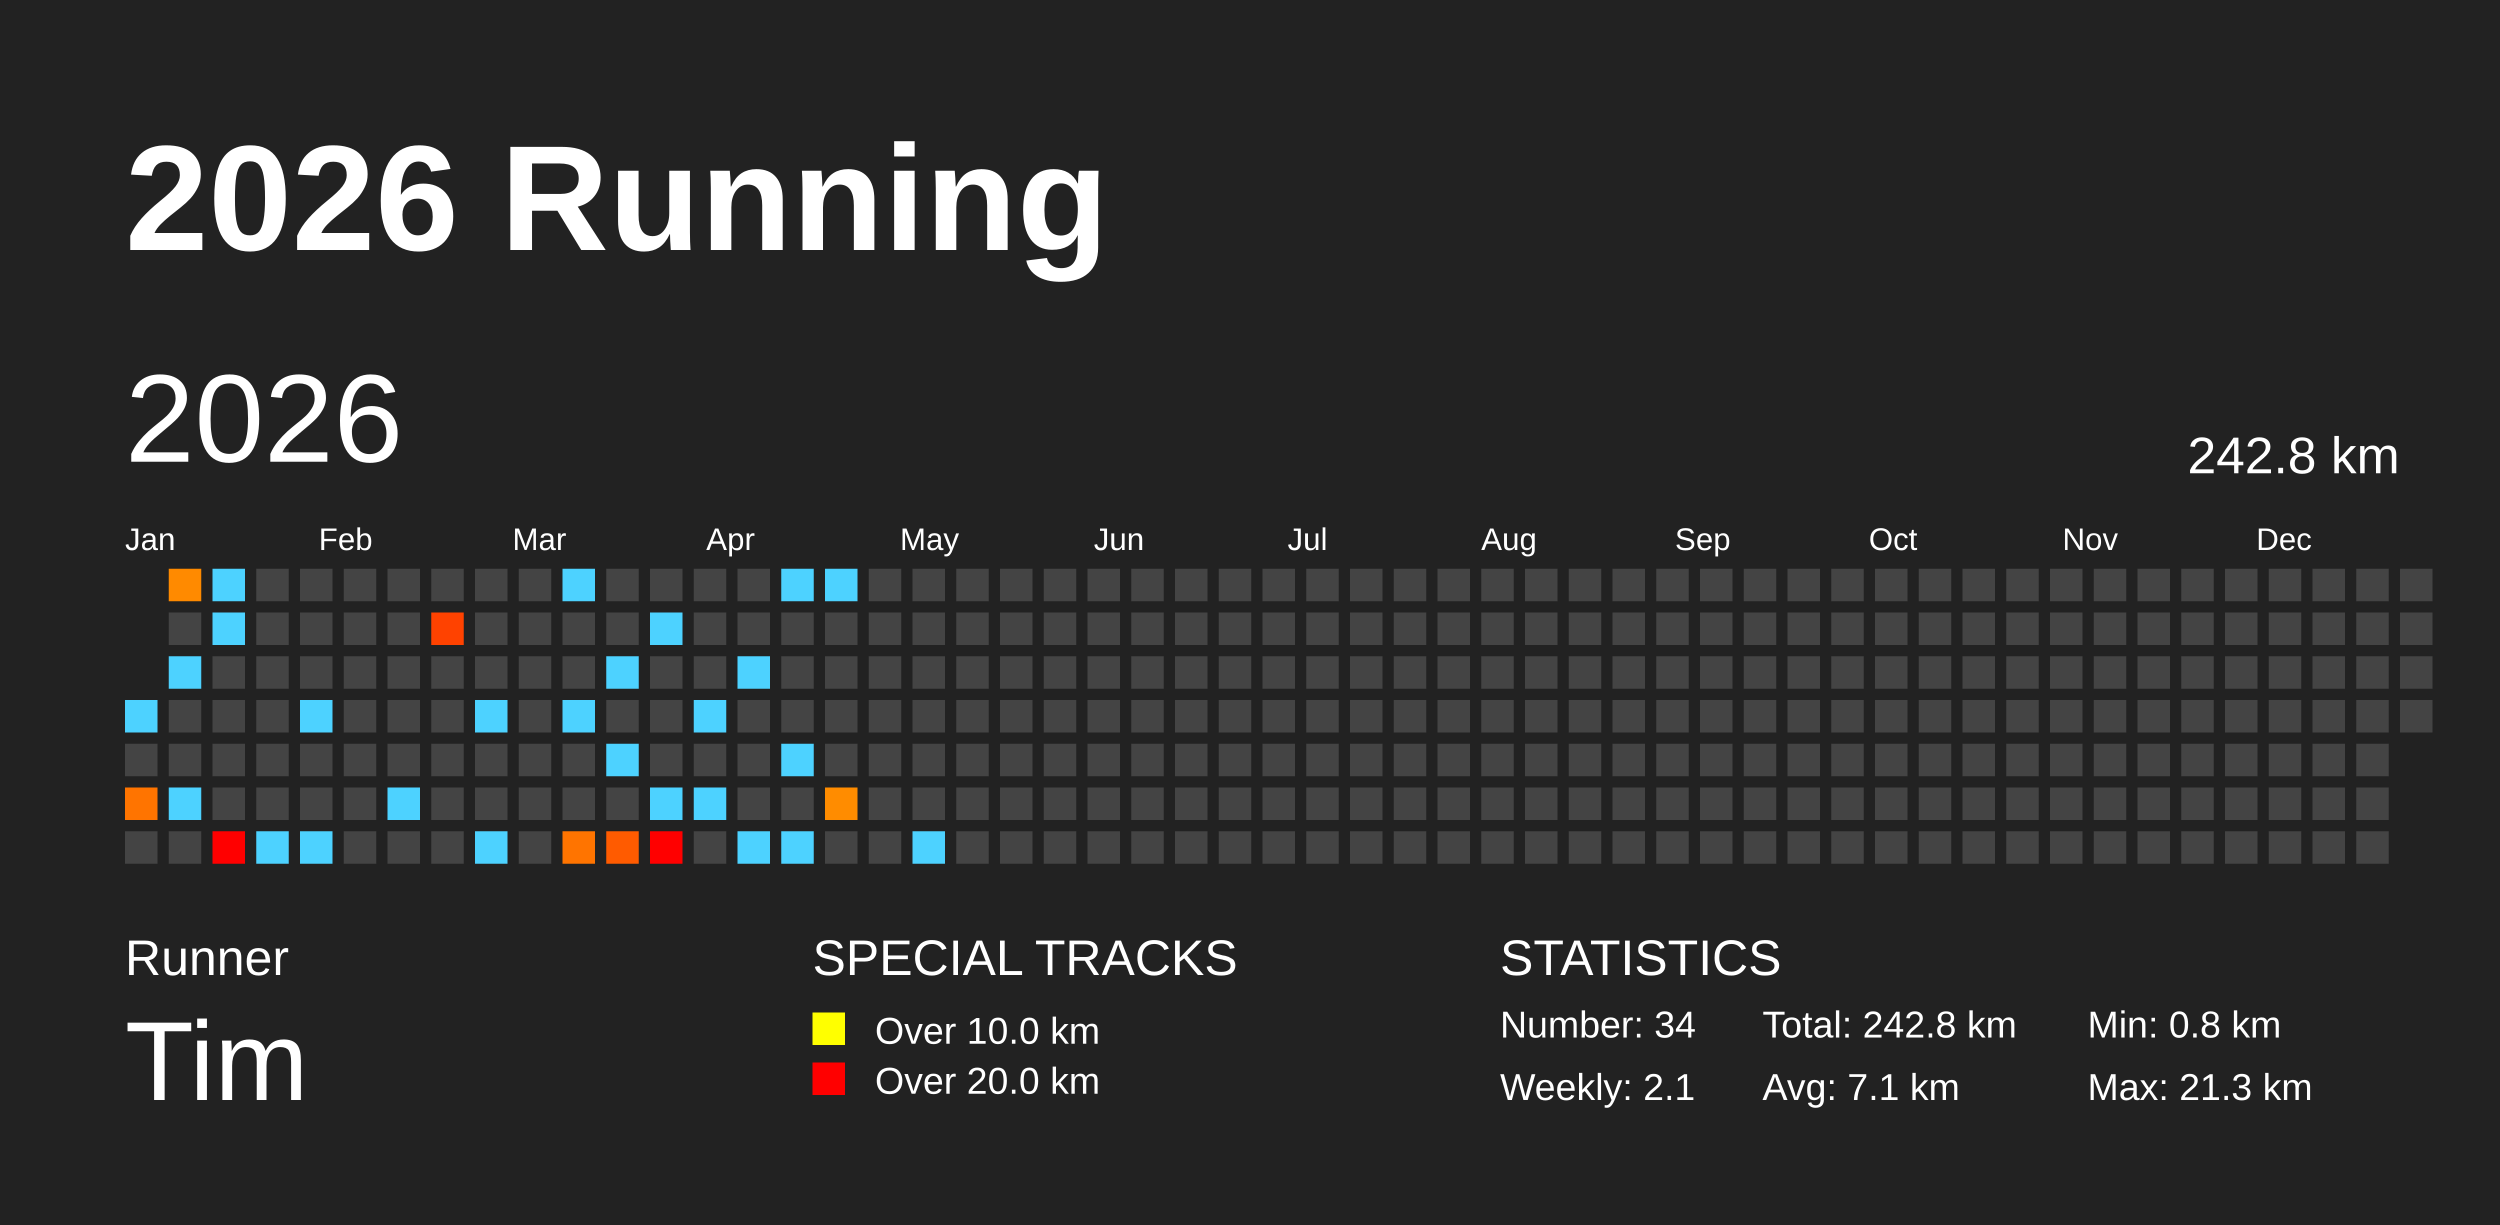
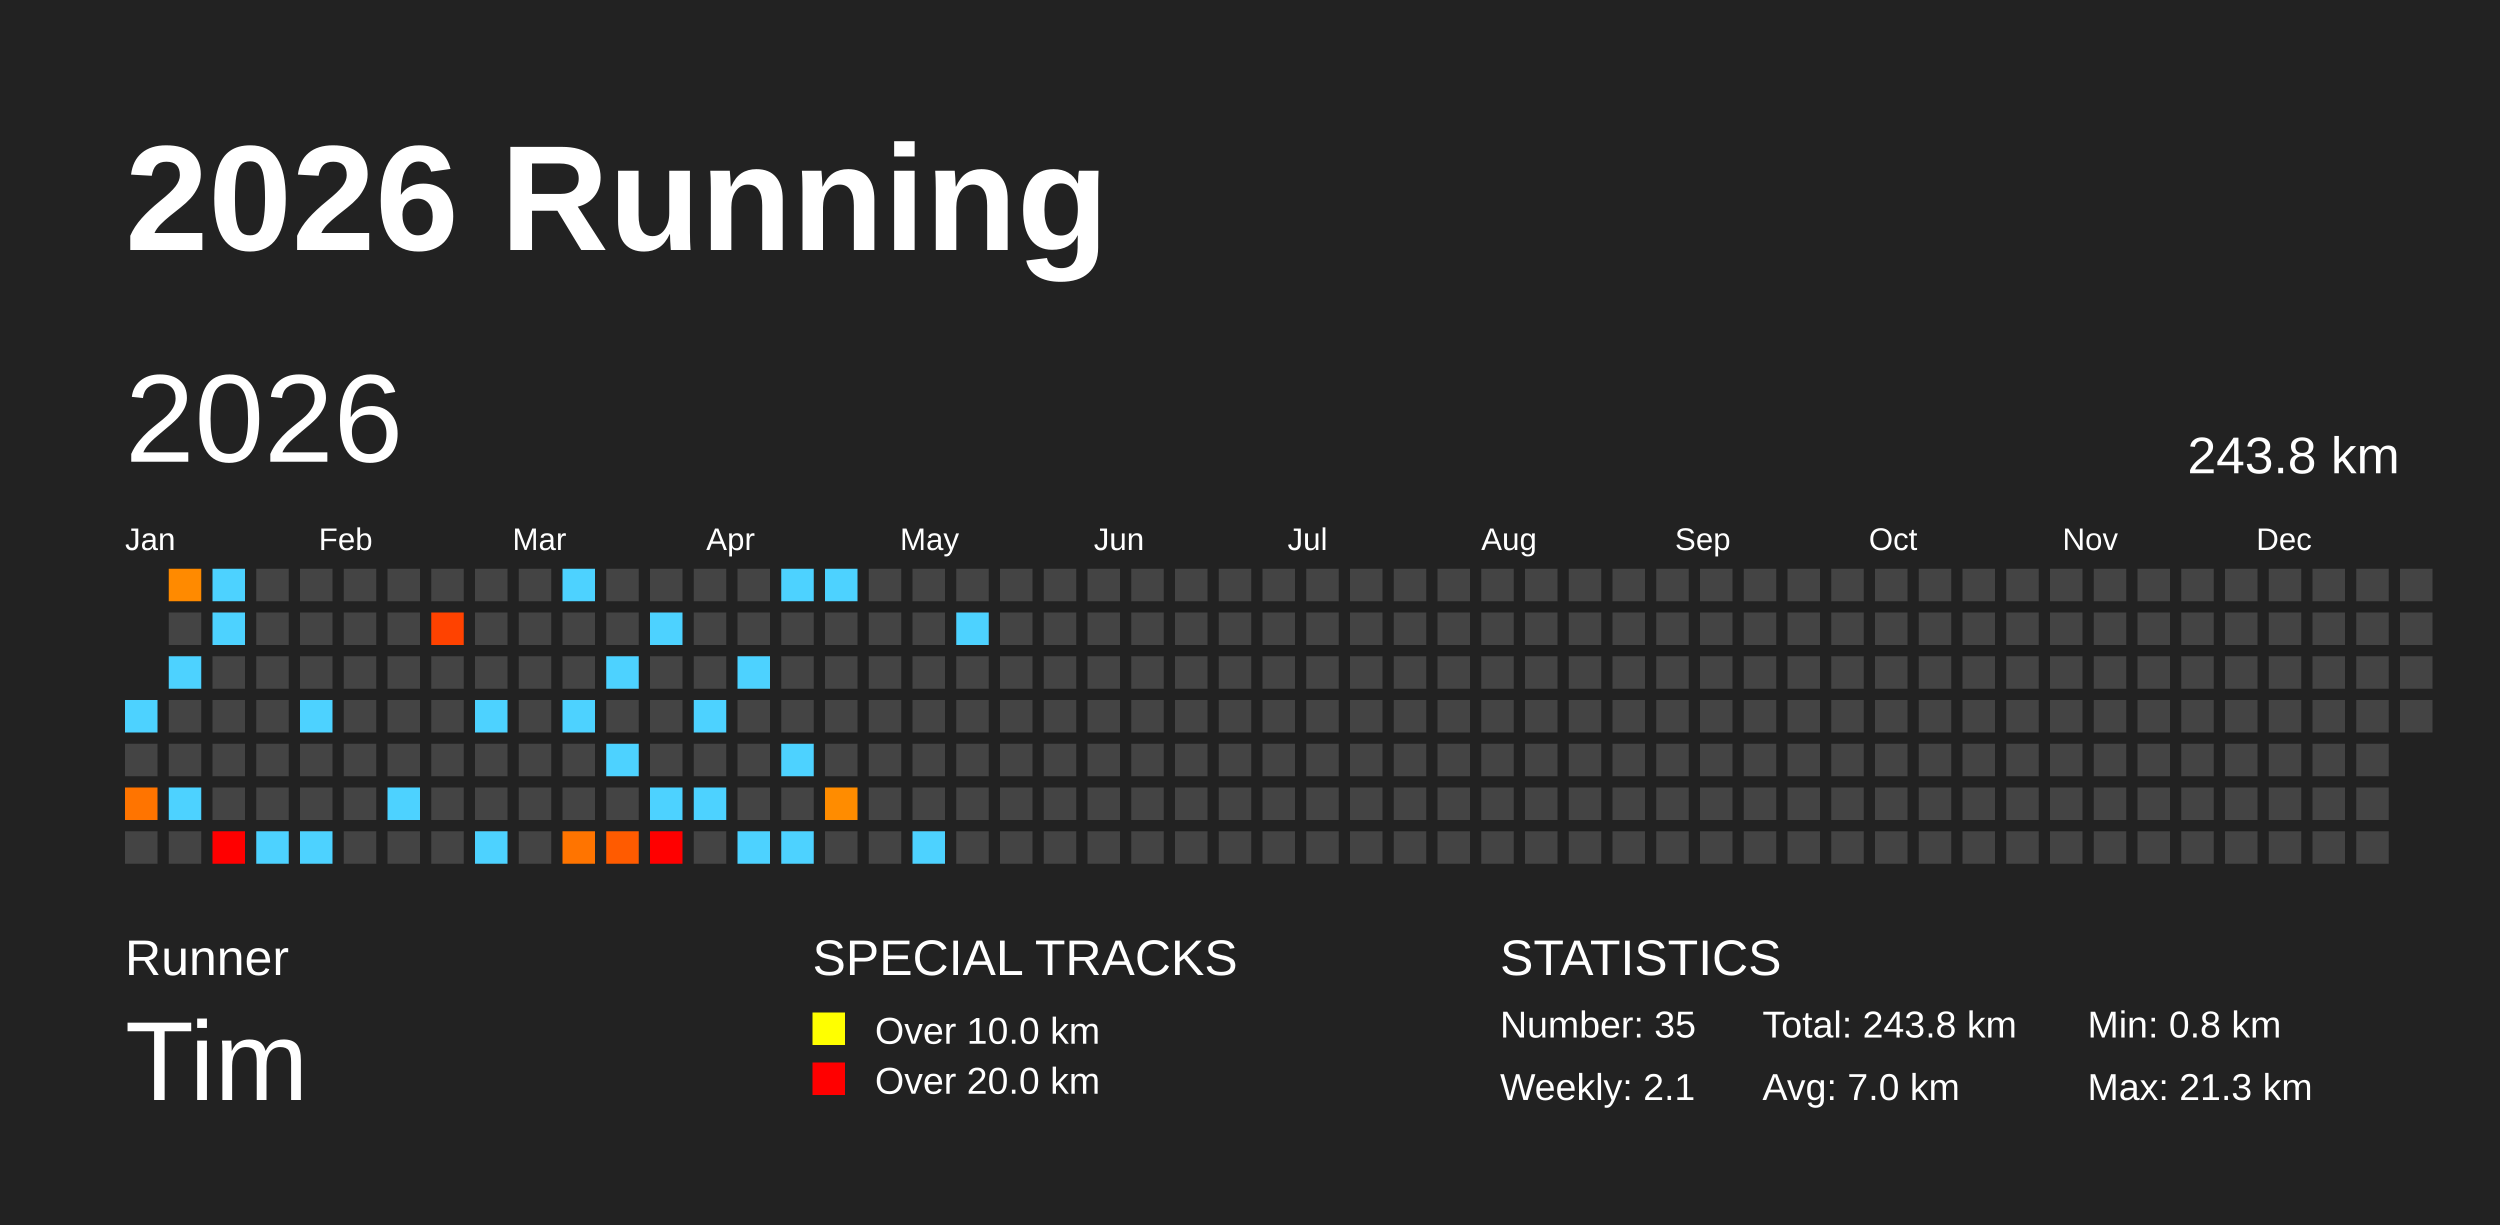
<svg xmlns="http://www.w3.org/2000/svg" baseProfile="full" height="98mm" version="1.1" viewBox="0,0,200,98" width="200mm">
  <defs />
  <rect fill="#222222" height="98" width="200" x="0" y="0" />
  <text fill="#FFFFFF" style="font-size:12px; font-family:Arial; font-weight:bold;" x="10" y="20">2026 Running</text>
  <text fill="#FFFFFF" style="font-size:4px; font-family:Arial" x="10" y="78">Runner</text>
  <text fill="#FFFFFF" style="font-size:9px; font-family:Arial" x="10" y="88">Tim</text>
  <text fill="#FFFFFF" style="font-size:4px; font-family:Arial" x="65" y="78">SPECIAL TRACKS</text>
  <rect fill="yellow" height="2.6" width="2.6" x="65" y="81" />
  <text fill="#FFFFFF" style="font-size:3px; font-family:Arial" x="70" y="83.5">Over 10.0 km</text>
  <rect fill="red" height="2.6" width="2.6" x="65" y="85" />
  <text fill="#FFFFFF" style="font-size:3px; font-family:Arial" x="70" y="87.5">Over 20.0 km</text>
  <text fill="#FFFFFF" style="font-size:4px; font-family:Arial" x="120" y="78">STATISTICS</text>
-   <text fill="#FFFFFF" style="font-size:3px; font-family:Arial" x="120" y="83">Number: 34</text>
+   <text fill="#FFFFFF" style="font-size:3px; font-family:Arial" x="120" y="83">Number: 35</text>
  <text fill="#FFFFFF" style="font-size:3px; font-family:Arial" x="120" y="88">Weekly: 2.1</text>
-   <text fill="#FFFFFF" style="font-size:3px; font-family:Arial" x="141" y="83">Total: 242.8 km</text>
-   <text fill="#FFFFFF" style="font-size:3px; font-family:Arial" x="141" y="88">Avg: 7.1 km</text>
+   <text fill="#FFFFFF" style="font-size:3px; font-family:Arial" x="141" y="83">Total: 243.8 km</text>
+   <text fill="#FFFFFF" style="font-size:3px; font-family:Arial" x="141" y="88">Avg: 7.0 km</text>
  <text fill="#FFFFFF" style="font-size:3px; font-family:Arial" x="167" y="83">Min: 0.8 km</text>
  <text fill="#FFFFFF" style="font-size:3px; font-family:Arial" x="167" y="88">Max: 21.3 km</text>
  <text dominant-baseline="hanging" fill="#FFFFFF" style="font-size:10.0px; font-family:Arial;" x="10" y="30">2026</text>
-   <text dominant-baseline="hanging" fill="#FFFFFF" style="font-size:4.125px; font-family:Arial;" x="175" y="35">242.8 km</text>
+   <text dominant-baseline="hanging" fill="#FFFFFF" style="font-size:4.125px; font-family:Arial;" x="175" y="35">243.8 km</text>
  <text fill="#FFFFFF" style="font-size:2.5px; font-family:Arial" x="10.0" y="44">Jan</text>
  <text fill="#FFFFFF" style="font-size:2.5px; font-family:Arial" x="25.5" y="44">Feb</text>
  <text fill="#FFFFFF" style="font-size:2.5px; font-family:Arial" x="41.0" y="44">Mar</text>
  <text fill="#FFFFFF" style="font-size:2.5px; font-family:Arial" x="56.5" y="44">Apr</text>
  <text fill="#FFFFFF" style="font-size:2.5px; font-family:Arial" x="72.0" y="44">May</text>
  <text fill="#FFFFFF" style="font-size:2.5px; font-family:Arial" x="87.5" y="44">Jun</text>
  <text fill="#FFFFFF" style="font-size:2.5px; font-family:Arial" x="103.0" y="44">Jul</text>
  <text fill="#FFFFFF" style="font-size:2.5px; font-family:Arial" x="118.5" y="44">Aug</text>
  <text fill="#FFFFFF" style="font-size:2.5px; font-family:Arial" x="134.0" y="44">Sep</text>
  <text fill="#FFFFFF" style="font-size:2.5px; font-family:Arial" x="149.5" y="44">Oct</text>
  <text fill="#FFFFFF" style="font-size:2.5px; font-family:Arial" x="165.0" y="44">Nov</text>
  <text fill="#FFFFFF" style="font-size:2.5px; font-family:Arial" x="180.5" y="44">Dec</text>
  <rect fill="#4dd2ff" height="2.6" width="2.6" x="10.0" y="56.0" />
  <rect fill="#444444" height="2.6" width="2.6" x="10.0" y="59.5" />
  <rect fill="#ff7400" height="2.6" width="2.6" x="10.0" y="63.0" />
  <rect fill="#444444" height="2.6" width="2.6" x="10.0" y="66.5" />
  <rect fill="#ff8a00" height="2.6" width="2.6" x="13.5" y="45.5" />
  <rect fill="#444444" height="2.6" width="2.6" x="13.5" y="49.0" />
  <rect fill="#4dd2ff" height="2.6" width="2.6" x="13.5" y="52.5" />
  <rect fill="#444444" height="2.6" width="2.6" x="13.5" y="56.0" />
  <rect fill="#444444" height="2.6" width="2.6" x="13.5" y="59.5" />
  <rect fill="#4dd2ff" height="2.6" width="2.6" x="13.5" y="63.0" />
  <rect fill="#444444" height="2.6" width="2.6" x="13.5" y="66.5" />
  <rect fill="#4dd2ff" height="2.6" width="2.6" x="17.0" y="45.5" />
  <rect fill="#4dd2ff" height="2.6" width="2.6" x="17.0" y="49.0" />
  <rect fill="#444444" height="2.6" width="2.6" x="17.0" y="52.5" />
  <rect fill="#444444" height="2.6" width="2.6" x="17.0" y="56.0" />
  <rect fill="#444444" height="2.6" width="2.6" x="17.0" y="59.5" />
  <rect fill="#444444" height="2.6" width="2.6" x="17.0" y="63.0" />
  <rect fill="red" height="2.6" width="2.6" x="17.0" y="66.5" />
  <rect fill="#444444" height="2.6" width="2.6" x="20.5" y="45.5" />
  <rect fill="#444444" height="2.6" width="2.6" x="20.5" y="49.0" />
  <rect fill="#444444" height="2.6" width="2.6" x="20.5" y="52.5" />
  <rect fill="#444444" height="2.6" width="2.6" x="20.5" y="56.0" />
  <rect fill="#444444" height="2.6" width="2.6" x="20.5" y="59.5" />
  <rect fill="#444444" height="2.6" width="2.6" x="20.5" y="63.0" />
  <rect fill="#4dd2ff" height="2.6" width="2.6" x="20.5" y="66.5" />
  <rect fill="#444444" height="2.6" width="2.6" x="24.0" y="45.5" />
  <rect fill="#444444" height="2.6" width="2.6" x="24.0" y="49.0" />
  <rect fill="#444444" height="2.6" width="2.6" x="24.0" y="52.5" />
  <rect fill="#4dd2ff" height="2.6" width="2.6" x="24.0" y="56.0" />
  <rect fill="#444444" height="2.6" width="2.6" x="24.0" y="59.5" />
  <rect fill="#444444" height="2.6" width="2.6" x="24.0" y="63.0" />
  <rect fill="#4dd2ff" height="2.6" width="2.6" x="24.0" y="66.5" />
  <rect fill="#444444" height="2.6" width="2.6" x="27.5" y="45.5" />
  <rect fill="#444444" height="2.6" width="2.6" x="27.5" y="49.0" />
  <rect fill="#444444" height="2.6" width="2.6" x="27.5" y="52.5" />
  <rect fill="#444444" height="2.6" width="2.6" x="27.5" y="56.0" />
  <rect fill="#444444" height="2.6" width="2.6" x="27.5" y="59.5" />
  <rect fill="#444444" height="2.6" width="2.6" x="27.5" y="63.0" />
  <rect fill="#444444" height="2.6" width="2.6" x="27.5" y="66.5" />
  <rect fill="#444444" height="2.6" width="2.6" x="31.0" y="45.5" />
  <rect fill="#444444" height="2.6" width="2.6" x="31.0" y="49.0" />
  <rect fill="#444444" height="2.6" width="2.6" x="31.0" y="52.5" />
  <rect fill="#444444" height="2.6" width="2.6" x="31.0" y="56.0" />
  <rect fill="#444444" height="2.6" width="2.6" x="31.0" y="59.5" />
  <rect fill="#4dd2ff" height="2.6" width="2.6" x="31.0" y="63.0" />
  <rect fill="#444444" height="2.6" width="2.6" x="31.0" y="66.5" />
  <rect fill="#444444" height="2.6" width="2.6" x="34.5" y="45.5" />
  <rect fill="#ff4200" height="2.6" width="2.6" x="34.5" y="49.0" />
  <rect fill="#444444" height="2.6" width="2.6" x="34.5" y="52.5" />
  <rect fill="#444444" height="2.6" width="2.6" x="34.5" y="56.0" />
  <rect fill="#444444" height="2.6" width="2.6" x="34.5" y="59.5" />
  <rect fill="#444444" height="2.6" width="2.6" x="34.5" y="63.0" />
  <rect fill="#444444" height="2.6" width="2.6" x="34.5" y="66.5" />
  <rect fill="#444444" height="2.6" width="2.6" x="38.0" y="45.5" />
  <rect fill="#444444" height="2.6" width="2.6" x="38.0" y="49.0" />
  <rect fill="#444444" height="2.6" width="2.6" x="38.0" y="52.5" />
  <rect fill="#4dd2ff" height="2.6" width="2.6" x="38.0" y="56.0" />
  <rect fill="#444444" height="2.6" width="2.6" x="38.0" y="59.5" />
  <rect fill="#444444" height="2.6" width="2.6" x="38.0" y="63.0" />
  <rect fill="#4dd2ff" height="2.6" width="2.6" x="38.0" y="66.5" />
  <rect fill="#444444" height="2.6" width="2.6" x="41.5" y="45.5" />
  <rect fill="#444444" height="2.6" width="2.6" x="41.5" y="49.0" />
  <rect fill="#444444" height="2.6" width="2.6" x="41.5" y="52.5" />
  <rect fill="#444444" height="2.6" width="2.6" x="41.5" y="56.0" />
  <rect fill="#444444" height="2.6" width="2.6" x="41.5" y="59.5" />
  <rect fill="#444444" height="2.6" width="2.6" x="41.5" y="63.0" />
  <rect fill="#444444" height="2.6" width="2.6" x="41.5" y="66.5" />
  <rect fill="#4dd2ff" height="2.6" width="2.6" x="45.0" y="45.5" />
  <rect fill="#444444" height="2.6" width="2.6" x="45.0" y="49.0" />
  <rect fill="#444444" height="2.6" width="2.6" x="45.0" y="52.5" />
  <rect fill="#4dd2ff" height="2.6" width="2.6" x="45.0" y="56.0" />
  <rect fill="#444444" height="2.6" width="2.6" x="45.0" y="59.5" />
  <rect fill="#444444" height="2.6" width="2.6" x="45.0" y="63.0" />
  <rect fill="#ff7400" height="2.6" width="2.6" x="45.0" y="66.5" />
  <rect fill="#444444" height="2.6" width="2.6" x="48.5" y="45.5" />
  <rect fill="#444444" height="2.6" width="2.6" x="48.5" y="49.0" />
  <rect fill="#4dd2ff" height="2.6" width="2.6" x="48.5" y="52.5" />
  <rect fill="#444444" height="2.6" width="2.6" x="48.5" y="56.0" />
  <rect fill="#4dd2ff" height="2.6" width="2.6" x="48.5" y="59.5" />
  <rect fill="#444444" height="2.6" width="2.6" x="48.5" y="63.0" />
  <rect fill="#ff5b00" height="2.6" width="2.6" x="48.5" y="66.5" />
  <rect fill="#444444" height="2.6" width="2.6" x="52.0" y="45.5" />
  <rect fill="#4dd2ff" height="2.6" width="2.6" x="52.0" y="49.0" />
  <rect fill="#444444" height="2.6" width="2.6" x="52.0" y="52.5" />
  <rect fill="#444444" height="2.6" width="2.6" x="52.0" y="56.0" />
  <rect fill="#444444" height="2.6" width="2.6" x="52.0" y="59.5" />
  <rect fill="#4dd2ff" height="2.6" width="2.6" x="52.0" y="63.0" />
  <rect fill="red" height="2.6" width="2.6" x="52.0" y="66.5" />
  <rect fill="#444444" height="2.6" width="2.6" x="55.5" y="45.5" />
  <rect fill="#444444" height="2.6" width="2.6" x="55.5" y="49.0" />
  <rect fill="#444444" height="2.6" width="2.6" x="55.5" y="52.5" />
  <rect fill="#4dd2ff" height="2.6" width="2.6" x="55.5" y="56.0" />
  <rect fill="#444444" height="2.6" width="2.6" x="55.5" y="59.5" />
  <rect fill="#4dd2ff" height="2.6" width="2.6" x="55.5" y="63.0" />
  <rect fill="#444444" height="2.6" width="2.6" x="55.5" y="66.5" />
  <rect fill="#444444" height="2.6" width="2.6" x="59.0" y="45.5" />
  <rect fill="#444444" height="2.6" width="2.6" x="59.0" y="49.0" />
  <rect fill="#4dd2ff" height="2.6" width="2.6" x="59.0" y="52.5" />
  <rect fill="#444444" height="2.6" width="2.6" x="59.0" y="56.0" />
  <rect fill="#444444" height="2.6" width="2.6" x="59.0" y="59.5" />
  <rect fill="#444444" height="2.6" width="2.6" x="59.0" y="63.0" />
  <rect fill="#4dd2ff" height="2.6" width="2.6" x="59.0" y="66.5" />
  <rect fill="#4dd2ff" height="2.6" width="2.6" x="62.5" y="45.5" />
  <rect fill="#444444" height="2.6" width="2.6" x="62.5" y="49.0" />
  <rect fill="#444444" height="2.6" width="2.6" x="62.5" y="52.5" />
  <rect fill="#444444" height="2.6" width="2.6" x="62.5" y="56.0" />
  <rect fill="#4dd2ff" height="2.6" width="2.6" x="62.5" y="59.5" />
  <rect fill="#444444" height="2.6" width="2.6" x="62.5" y="63.0" />
  <rect fill="#4dd2ff" height="2.6" width="2.6" x="62.5" y="66.5" />
  <rect fill="#4dd2ff" height="2.6" width="2.6" x="66.0" y="45.5" />
  <rect fill="#444444" height="2.6" width="2.6" x="66.0" y="49.0" />
  <rect fill="#444444" height="2.6" width="2.6" x="66.0" y="52.5" />
  <rect fill="#444444" height="2.6" width="2.6" x="66.0" y="56.0" />
  <rect fill="#444444" height="2.6" width="2.6" x="66.0" y="59.5" />
  <rect fill="#ff8c00" height="2.6" width="2.6" x="66.0" y="63.0" />
  <rect fill="#444444" height="2.6" width="2.6" x="66.0" y="66.5" />
  <rect fill="#444444" height="2.6" width="2.6" x="69.5" y="45.5" />
  <rect fill="#444444" height="2.6" width="2.6" x="69.5" y="49.0" />
  <rect fill="#444444" height="2.6" width="2.6" x="69.5" y="52.5" />
  <rect fill="#444444" height="2.6" width="2.6" x="69.5" y="56.0" />
  <rect fill="#444444" height="2.6" width="2.6" x="69.5" y="59.5" />
  <rect fill="#444444" height="2.6" width="2.6" x="69.5" y="63.0" />
  <rect fill="#444444" height="2.6" width="2.6" x="69.5" y="66.5" />
  <rect fill="#444444" height="2.6" width="2.6" x="73.0" y="45.5" />
  <rect fill="#444444" height="2.6" width="2.6" x="73.0" y="49.0" />
  <rect fill="#444444" height="2.6" width="2.6" x="73.0" y="52.5" />
  <rect fill="#444444" height="2.6" width="2.6" x="73.0" y="56.0" />
  <rect fill="#444444" height="2.6" width="2.6" x="73.0" y="59.5" />
  <rect fill="#444444" height="2.6" width="2.6" x="73.0" y="63.0" />
  <rect fill="#4dd2ff" height="2.6" width="2.6" x="73.0" y="66.5" />
  <rect fill="#444444" height="2.6" width="2.6" x="76.5" y="45.5" />
-   <rect fill="#444444" height="2.6" width="2.6" x="76.5" y="49.0" />
+   <rect fill="#4dd2ff" height="2.6" width="2.6" x="76.5" y="49.0" />
  <rect fill="#444444" height="2.6" width="2.6" x="76.5" y="52.5" />
  <rect fill="#444444" height="2.6" width="2.6" x="76.5" y="56.0" />
  <rect fill="#444444" height="2.6" width="2.6" x="76.5" y="59.5" />
  <rect fill="#444444" height="2.6" width="2.6" x="76.5" y="63.0" />
  <rect fill="#444444" height="2.6" width="2.6" x="76.5" y="66.5" />
  <rect fill="#444444" height="2.6" width="2.6" x="80.0" y="45.5" />
  <rect fill="#444444" height="2.6" width="2.6" x="80.0" y="49.0" />
  <rect fill="#444444" height="2.6" width="2.6" x="80.0" y="52.5" />
  <rect fill="#444444" height="2.6" width="2.6" x="80.0" y="56.0" />
  <rect fill="#444444" height="2.6" width="2.6" x="80.0" y="59.5" />
  <rect fill="#444444" height="2.6" width="2.6" x="80.0" y="63.0" />
  <rect fill="#444444" height="2.6" width="2.6" x="80.0" y="66.5" />
  <rect fill="#444444" height="2.6" width="2.6" x="83.5" y="45.5" />
  <rect fill="#444444" height="2.6" width="2.6" x="83.5" y="49.0" />
  <rect fill="#444444" height="2.6" width="2.6" x="83.5" y="52.5" />
  <rect fill="#444444" height="2.6" width="2.6" x="83.5" y="56.0" />
  <rect fill="#444444" height="2.6" width="2.6" x="83.5" y="59.5" />
  <rect fill="#444444" height="2.6" width="2.6" x="83.5" y="63.0" />
  <rect fill="#444444" height="2.6" width="2.6" x="83.5" y="66.5" />
  <rect fill="#444444" height="2.6" width="2.6" x="87.0" y="45.5" />
  <rect fill="#444444" height="2.6" width="2.6" x="87.0" y="49.0" />
  <rect fill="#444444" height="2.6" width="2.6" x="87.0" y="52.5" />
  <rect fill="#444444" height="2.6" width="2.6" x="87.0" y="56.0" />
  <rect fill="#444444" height="2.6" width="2.6" x="87.0" y="59.5" />
  <rect fill="#444444" height="2.6" width="2.6" x="87.0" y="63.0" />
  <rect fill="#444444" height="2.6" width="2.6" x="87.0" y="66.5" />
  <rect fill="#444444" height="2.6" width="2.6" x="90.5" y="45.5" />
  <rect fill="#444444" height="2.6" width="2.6" x="90.5" y="49.0" />
  <rect fill="#444444" height="2.6" width="2.6" x="90.5" y="52.5" />
  <rect fill="#444444" height="2.6" width="2.6" x="90.5" y="56.0" />
  <rect fill="#444444" height="2.6" width="2.6" x="90.5" y="59.5" />
  <rect fill="#444444" height="2.6" width="2.6" x="90.5" y="63.0" />
  <rect fill="#444444" height="2.6" width="2.6" x="90.5" y="66.5" />
  <rect fill="#444444" height="2.6" width="2.6" x="94.0" y="45.5" />
  <rect fill="#444444" height="2.6" width="2.6" x="94.0" y="49.0" />
  <rect fill="#444444" height="2.6" width="2.6" x="94.0" y="52.5" />
  <rect fill="#444444" height="2.6" width="2.6" x="94.0" y="56.0" />
  <rect fill="#444444" height="2.6" width="2.6" x="94.0" y="59.5" />
  <rect fill="#444444" height="2.6" width="2.6" x="94.0" y="63.0" />
  <rect fill="#444444" height="2.6" width="2.6" x="94.0" y="66.5" />
  <rect fill="#444444" height="2.6" width="2.6" x="97.5" y="45.5" />
  <rect fill="#444444" height="2.6" width="2.6" x="97.5" y="49.0" />
  <rect fill="#444444" height="2.6" width="2.6" x="97.5" y="52.5" />
  <rect fill="#444444" height="2.6" width="2.6" x="97.5" y="56.0" />
  <rect fill="#444444" height="2.6" width="2.6" x="97.5" y="59.5" />
  <rect fill="#444444" height="2.6" width="2.6" x="97.5" y="63.0" />
  <rect fill="#444444" height="2.6" width="2.6" x="97.5" y="66.5" />
  <rect fill="#444444" height="2.6" width="2.6" x="101.0" y="45.5" />
  <rect fill="#444444" height="2.6" width="2.6" x="101.0" y="49.0" />
  <rect fill="#444444" height="2.6" width="2.6" x="101.0" y="52.5" />
  <rect fill="#444444" height="2.6" width="2.6" x="101.0" y="56.0" />
  <rect fill="#444444" height="2.6" width="2.6" x="101.0" y="59.5" />
  <rect fill="#444444" height="2.6" width="2.6" x="101.0" y="63.0" />
  <rect fill="#444444" height="2.6" width="2.6" x="101.0" y="66.5" />
  <rect fill="#444444" height="2.6" width="2.6" x="104.5" y="45.5" />
  <rect fill="#444444" height="2.6" width="2.6" x="104.5" y="49.0" />
  <rect fill="#444444" height="2.6" width="2.6" x="104.5" y="52.5" />
  <rect fill="#444444" height="2.6" width="2.6" x="104.5" y="56.0" />
  <rect fill="#444444" height="2.6" width="2.6" x="104.5" y="59.5" />
  <rect fill="#444444" height="2.6" width="2.6" x="104.5" y="63.0" />
  <rect fill="#444444" height="2.6" width="2.6" x="104.5" y="66.5" />
  <rect fill="#444444" height="2.6" width="2.6" x="108.0" y="45.5" />
  <rect fill="#444444" height="2.6" width="2.6" x="108.0" y="49.0" />
  <rect fill="#444444" height="2.6" width="2.6" x="108.0" y="52.5" />
  <rect fill="#444444" height="2.6" width="2.6" x="108.0" y="56.0" />
  <rect fill="#444444" height="2.6" width="2.6" x="108.0" y="59.5" />
  <rect fill="#444444" height="2.6" width="2.6" x="108.0" y="63.0" />
  <rect fill="#444444" height="2.6" width="2.6" x="108.0" y="66.5" />
  <rect fill="#444444" height="2.6" width="2.6" x="111.5" y="45.5" />
  <rect fill="#444444" height="2.6" width="2.6" x="111.5" y="49.0" />
  <rect fill="#444444" height="2.6" width="2.6" x="111.5" y="52.5" />
  <rect fill="#444444" height="2.6" width="2.6" x="111.5" y="56.0" />
  <rect fill="#444444" height="2.6" width="2.6" x="111.5" y="59.5" />
  <rect fill="#444444" height="2.6" width="2.6" x="111.5" y="63.0" />
  <rect fill="#444444" height="2.6" width="2.6" x="111.5" y="66.5" />
  <rect fill="#444444" height="2.6" width="2.6" x="115.0" y="45.5" />
  <rect fill="#444444" height="2.6" width="2.6" x="115.0" y="49.0" />
  <rect fill="#444444" height="2.6" width="2.6" x="115.0" y="52.5" />
  <rect fill="#444444" height="2.6" width="2.6" x="115.0" y="56.0" />
  <rect fill="#444444" height="2.6" width="2.6" x="115.0" y="59.5" />
  <rect fill="#444444" height="2.6" width="2.6" x="115.0" y="63.0" />
  <rect fill="#444444" height="2.6" width="2.6" x="115.0" y="66.5" />
  <rect fill="#444444" height="2.6" width="2.6" x="118.5" y="45.5" />
  <rect fill="#444444" height="2.6" width="2.6" x="118.5" y="49.0" />
  <rect fill="#444444" height="2.6" width="2.6" x="118.5" y="52.5" />
  <rect fill="#444444" height="2.6" width="2.6" x="118.5" y="56.0" />
  <rect fill="#444444" height="2.6" width="2.6" x="118.5" y="59.5" />
  <rect fill="#444444" height="2.6" width="2.6" x="118.5" y="63.0" />
  <rect fill="#444444" height="2.6" width="2.6" x="118.5" y="66.5" />
  <rect fill="#444444" height="2.6" width="2.6" x="122.0" y="45.5" />
  <rect fill="#444444" height="2.6" width="2.6" x="122.0" y="49.0" />
  <rect fill="#444444" height="2.6" width="2.6" x="122.0" y="52.5" />
  <rect fill="#444444" height="2.6" width="2.6" x="122.0" y="56.0" />
  <rect fill="#444444" height="2.6" width="2.6" x="122.0" y="59.5" />
  <rect fill="#444444" height="2.6" width="2.6" x="122.0" y="63.0" />
  <rect fill="#444444" height="2.6" width="2.6" x="122.0" y="66.5" />
  <rect fill="#444444" height="2.6" width="2.6" x="125.5" y="45.5" />
  <rect fill="#444444" height="2.6" width="2.6" x="125.5" y="49.0" />
  <rect fill="#444444" height="2.6" width="2.6" x="125.5" y="52.5" />
  <rect fill="#444444" height="2.6" width="2.6" x="125.5" y="56.0" />
  <rect fill="#444444" height="2.6" width="2.6" x="125.5" y="59.5" />
  <rect fill="#444444" height="2.6" width="2.6" x="125.5" y="63.0" />
  <rect fill="#444444" height="2.6" width="2.6" x="125.5" y="66.5" />
  <rect fill="#444444" height="2.6" width="2.6" x="129.0" y="45.5" />
  <rect fill="#444444" height="2.6" width="2.6" x="129.0" y="49.0" />
  <rect fill="#444444" height="2.6" width="2.6" x="129.0" y="52.5" />
  <rect fill="#444444" height="2.6" width="2.6" x="129.0" y="56.0" />
  <rect fill="#444444" height="2.6" width="2.6" x="129.0" y="59.5" />
  <rect fill="#444444" height="2.6" width="2.6" x="129.0" y="63.0" />
  <rect fill="#444444" height="2.6" width="2.6" x="129.0" y="66.5" />
  <rect fill="#444444" height="2.6" width="2.6" x="132.5" y="45.5" />
  <rect fill="#444444" height="2.6" width="2.6" x="132.5" y="49.0" />
  <rect fill="#444444" height="2.6" width="2.6" x="132.5" y="52.5" />
  <rect fill="#444444" height="2.6" width="2.6" x="132.5" y="56.0" />
  <rect fill="#444444" height="2.6" width="2.6" x="132.5" y="59.5" />
  <rect fill="#444444" height="2.6" width="2.6" x="132.5" y="63.0" />
  <rect fill="#444444" height="2.6" width="2.6" x="132.5" y="66.5" />
  <rect fill="#444444" height="2.6" width="2.6" x="136.0" y="45.5" />
  <rect fill="#444444" height="2.6" width="2.6" x="136.0" y="49.0" />
  <rect fill="#444444" height="2.6" width="2.6" x="136.0" y="52.5" />
  <rect fill="#444444" height="2.6" width="2.6" x="136.0" y="56.0" />
  <rect fill="#444444" height="2.6" width="2.6" x="136.0" y="59.5" />
  <rect fill="#444444" height="2.6" width="2.6" x="136.0" y="63.0" />
  <rect fill="#444444" height="2.6" width="2.6" x="136.0" y="66.5" />
  <rect fill="#444444" height="2.6" width="2.6" x="139.5" y="45.5" />
  <rect fill="#444444" height="2.6" width="2.6" x="139.5" y="49.0" />
  <rect fill="#444444" height="2.6" width="2.6" x="139.5" y="52.5" />
  <rect fill="#444444" height="2.6" width="2.6" x="139.5" y="56.0" />
  <rect fill="#444444" height="2.6" width="2.6" x="139.5" y="59.5" />
  <rect fill="#444444" height="2.6" width="2.6" x="139.5" y="63.0" />
  <rect fill="#444444" height="2.6" width="2.6" x="139.5" y="66.5" />
  <rect fill="#444444" height="2.6" width="2.6" x="143.0" y="45.5" />
  <rect fill="#444444" height="2.6" width="2.6" x="143.0" y="49.0" />
  <rect fill="#444444" height="2.6" width="2.6" x="143.0" y="52.5" />
  <rect fill="#444444" height="2.6" width="2.6" x="143.0" y="56.0" />
  <rect fill="#444444" height="2.6" width="2.6" x="143.0" y="59.5" />
  <rect fill="#444444" height="2.6" width="2.6" x="143.0" y="63.0" />
  <rect fill="#444444" height="2.6" width="2.6" x="143.0" y="66.5" />
  <rect fill="#444444" height="2.6" width="2.6" x="146.5" y="45.5" />
  <rect fill="#444444" height="2.6" width="2.6" x="146.5" y="49.0" />
  <rect fill="#444444" height="2.6" width="2.6" x="146.5" y="52.5" />
  <rect fill="#444444" height="2.6" width="2.6" x="146.5" y="56.0" />
  <rect fill="#444444" height="2.6" width="2.6" x="146.5" y="59.5" />
  <rect fill="#444444" height="2.6" width="2.6" x="146.5" y="63.0" />
  <rect fill="#444444" height="2.6" width="2.6" x="146.5" y="66.5" />
  <rect fill="#444444" height="2.6" width="2.6" x="150.0" y="45.5" />
  <rect fill="#444444" height="2.6" width="2.6" x="150.0" y="49.0" />
  <rect fill="#444444" height="2.6" width="2.6" x="150.0" y="52.5" />
  <rect fill="#444444" height="2.6" width="2.6" x="150.0" y="56.0" />
  <rect fill="#444444" height="2.6" width="2.6" x="150.0" y="59.5" />
  <rect fill="#444444" height="2.6" width="2.6" x="150.0" y="63.0" />
  <rect fill="#444444" height="2.6" width="2.6" x="150.0" y="66.5" />
  <rect fill="#444444" height="2.6" width="2.6" x="153.5" y="45.5" />
  <rect fill="#444444" height="2.6" width="2.6" x="153.5" y="49.0" />
  <rect fill="#444444" height="2.6" width="2.6" x="153.5" y="52.5" />
  <rect fill="#444444" height="2.6" width="2.6" x="153.5" y="56.0" />
  <rect fill="#444444" height="2.6" width="2.6" x="153.5" y="59.5" />
  <rect fill="#444444" height="2.6" width="2.6" x="153.5" y="63.0" />
  <rect fill="#444444" height="2.6" width="2.6" x="153.5" y="66.5" />
  <rect fill="#444444" height="2.6" width="2.6" x="157.0" y="45.5" />
  <rect fill="#444444" height="2.6" width="2.6" x="157.0" y="49.0" />
  <rect fill="#444444" height="2.6" width="2.6" x="157.0" y="52.5" />
  <rect fill="#444444" height="2.6" width="2.6" x="157.0" y="56.0" />
  <rect fill="#444444" height="2.6" width="2.6" x="157.0" y="59.5" />
  <rect fill="#444444" height="2.6" width="2.6" x="157.0" y="63.0" />
  <rect fill="#444444" height="2.6" width="2.6" x="157.0" y="66.5" />
  <rect fill="#444444" height="2.6" width="2.6" x="160.5" y="45.5" />
  <rect fill="#444444" height="2.6" width="2.6" x="160.5" y="49.0" />
  <rect fill="#444444" height="2.6" width="2.6" x="160.5" y="52.5" />
  <rect fill="#444444" height="2.6" width="2.6" x="160.5" y="56.0" />
  <rect fill="#444444" height="2.6" width="2.6" x="160.5" y="59.5" />
  <rect fill="#444444" height="2.6" width="2.6" x="160.5" y="63.0" />
  <rect fill="#444444" height="2.6" width="2.6" x="160.5" y="66.5" />
  <rect fill="#444444" height="2.6" width="2.6" x="164.0" y="45.5" />
  <rect fill="#444444" height="2.6" width="2.6" x="164.0" y="49.0" />
  <rect fill="#444444" height="2.6" width="2.6" x="164.0" y="52.5" />
  <rect fill="#444444" height="2.6" width="2.6" x="164.0" y="56.0" />
  <rect fill="#444444" height="2.6" width="2.6" x="164.0" y="59.5" />
  <rect fill="#444444" height="2.6" width="2.6" x="164.0" y="63.0" />
  <rect fill="#444444" height="2.6" width="2.6" x="164.0" y="66.5" />
  <rect fill="#444444" height="2.6" width="2.6" x="167.5" y="45.5" />
  <rect fill="#444444" height="2.6" width="2.6" x="167.5" y="49.0" />
  <rect fill="#444444" height="2.6" width="2.6" x="167.5" y="52.5" />
  <rect fill="#444444" height="2.6" width="2.6" x="167.5" y="56.0" />
  <rect fill="#444444" height="2.6" width="2.6" x="167.5" y="59.5" />
  <rect fill="#444444" height="2.6" width="2.6" x="167.5" y="63.0" />
  <rect fill="#444444" height="2.6" width="2.6" x="167.5" y="66.5" />
  <rect fill="#444444" height="2.6" width="2.6" x="171.0" y="45.5" />
  <rect fill="#444444" height="2.6" width="2.6" x="171.0" y="49.0" />
  <rect fill="#444444" height="2.6" width="2.6" x="171.0" y="52.5" />
  <rect fill="#444444" height="2.6" width="2.6" x="171.0" y="56.0" />
  <rect fill="#444444" height="2.6" width="2.6" x="171.0" y="59.5" />
  <rect fill="#444444" height="2.6" width="2.6" x="171.0" y="63.0" />
  <rect fill="#444444" height="2.6" width="2.6" x="171.0" y="66.5" />
  <rect fill="#444444" height="2.6" width="2.6" x="174.5" y="45.5" />
  <rect fill="#444444" height="2.6" width="2.6" x="174.5" y="49.0" />
  <rect fill="#444444" height="2.6" width="2.6" x="174.5" y="52.5" />
  <rect fill="#444444" height="2.6" width="2.6" x="174.5" y="56.0" />
  <rect fill="#444444" height="2.6" width="2.6" x="174.5" y="59.5" />
  <rect fill="#444444" height="2.6" width="2.6" x="174.5" y="63.0" />
  <rect fill="#444444" height="2.6" width="2.6" x="174.5" y="66.5" />
  <rect fill="#444444" height="2.6" width="2.6" x="178.0" y="45.5" />
  <rect fill="#444444" height="2.6" width="2.6" x="178.0" y="49.0" />
  <rect fill="#444444" height="2.6" width="2.6" x="178.0" y="52.5" />
  <rect fill="#444444" height="2.6" width="2.6" x="178.0" y="56.0" />
  <rect fill="#444444" height="2.6" width="2.6" x="178.0" y="59.5" />
  <rect fill="#444444" height="2.6" width="2.6" x="178.0" y="63.0" />
  <rect fill="#444444" height="2.6" width="2.6" x="178.0" y="66.5" />
  <rect fill="#444444" height="2.6" width="2.6" x="181.5" y="45.5" />
  <rect fill="#444444" height="2.6" width="2.6" x="181.5" y="49.0" />
  <rect fill="#444444" height="2.6" width="2.6" x="181.5" y="52.5" />
  <rect fill="#444444" height="2.6" width="2.6" x="181.5" y="56.0" />
  <rect fill="#444444" height="2.6" width="2.6" x="181.5" y="59.5" />
  <rect fill="#444444" height="2.6" width="2.6" x="181.5" y="63.0" />
  <rect fill="#444444" height="2.6" width="2.6" x="181.5" y="66.5" />
  <rect fill="#444444" height="2.6" width="2.6" x="185.0" y="45.5" />
  <rect fill="#444444" height="2.6" width="2.6" x="185.0" y="49.0" />
  <rect fill="#444444" height="2.6" width="2.6" x="185.0" y="52.5" />
  <rect fill="#444444" height="2.6" width="2.6" x="185.0" y="56.0" />
  <rect fill="#444444" height="2.6" width="2.6" x="185.0" y="59.5" />
  <rect fill="#444444" height="2.6" width="2.6" x="185.0" y="63.0" />
  <rect fill="#444444" height="2.6" width="2.6" x="185.0" y="66.5" />
  <rect fill="#444444" height="2.6" width="2.6" x="188.5" y="45.5" />
  <rect fill="#444444" height="2.6" width="2.6" x="188.5" y="49.0" />
  <rect fill="#444444" height="2.6" width="2.6" x="188.5" y="52.5" />
  <rect fill="#444444" height="2.6" width="2.6" x="188.5" y="56.0" />
  <rect fill="#444444" height="2.6" width="2.6" x="188.5" y="59.5" />
  <rect fill="#444444" height="2.6" width="2.6" x="188.5" y="63.0" />
  <rect fill="#444444" height="2.6" width="2.6" x="188.5" y="66.5" />
  <rect fill="#444444" height="2.6" width="2.6" x="192.0" y="45.5" />
  <rect fill="#444444" height="2.6" width="2.6" x="192.0" y="49.0" />
  <rect fill="#444444" height="2.6" width="2.6" x="192.0" y="52.5" />
  <rect fill="#444444" height="2.6" width="2.6" x="192.0" y="56.0" />
</svg>
